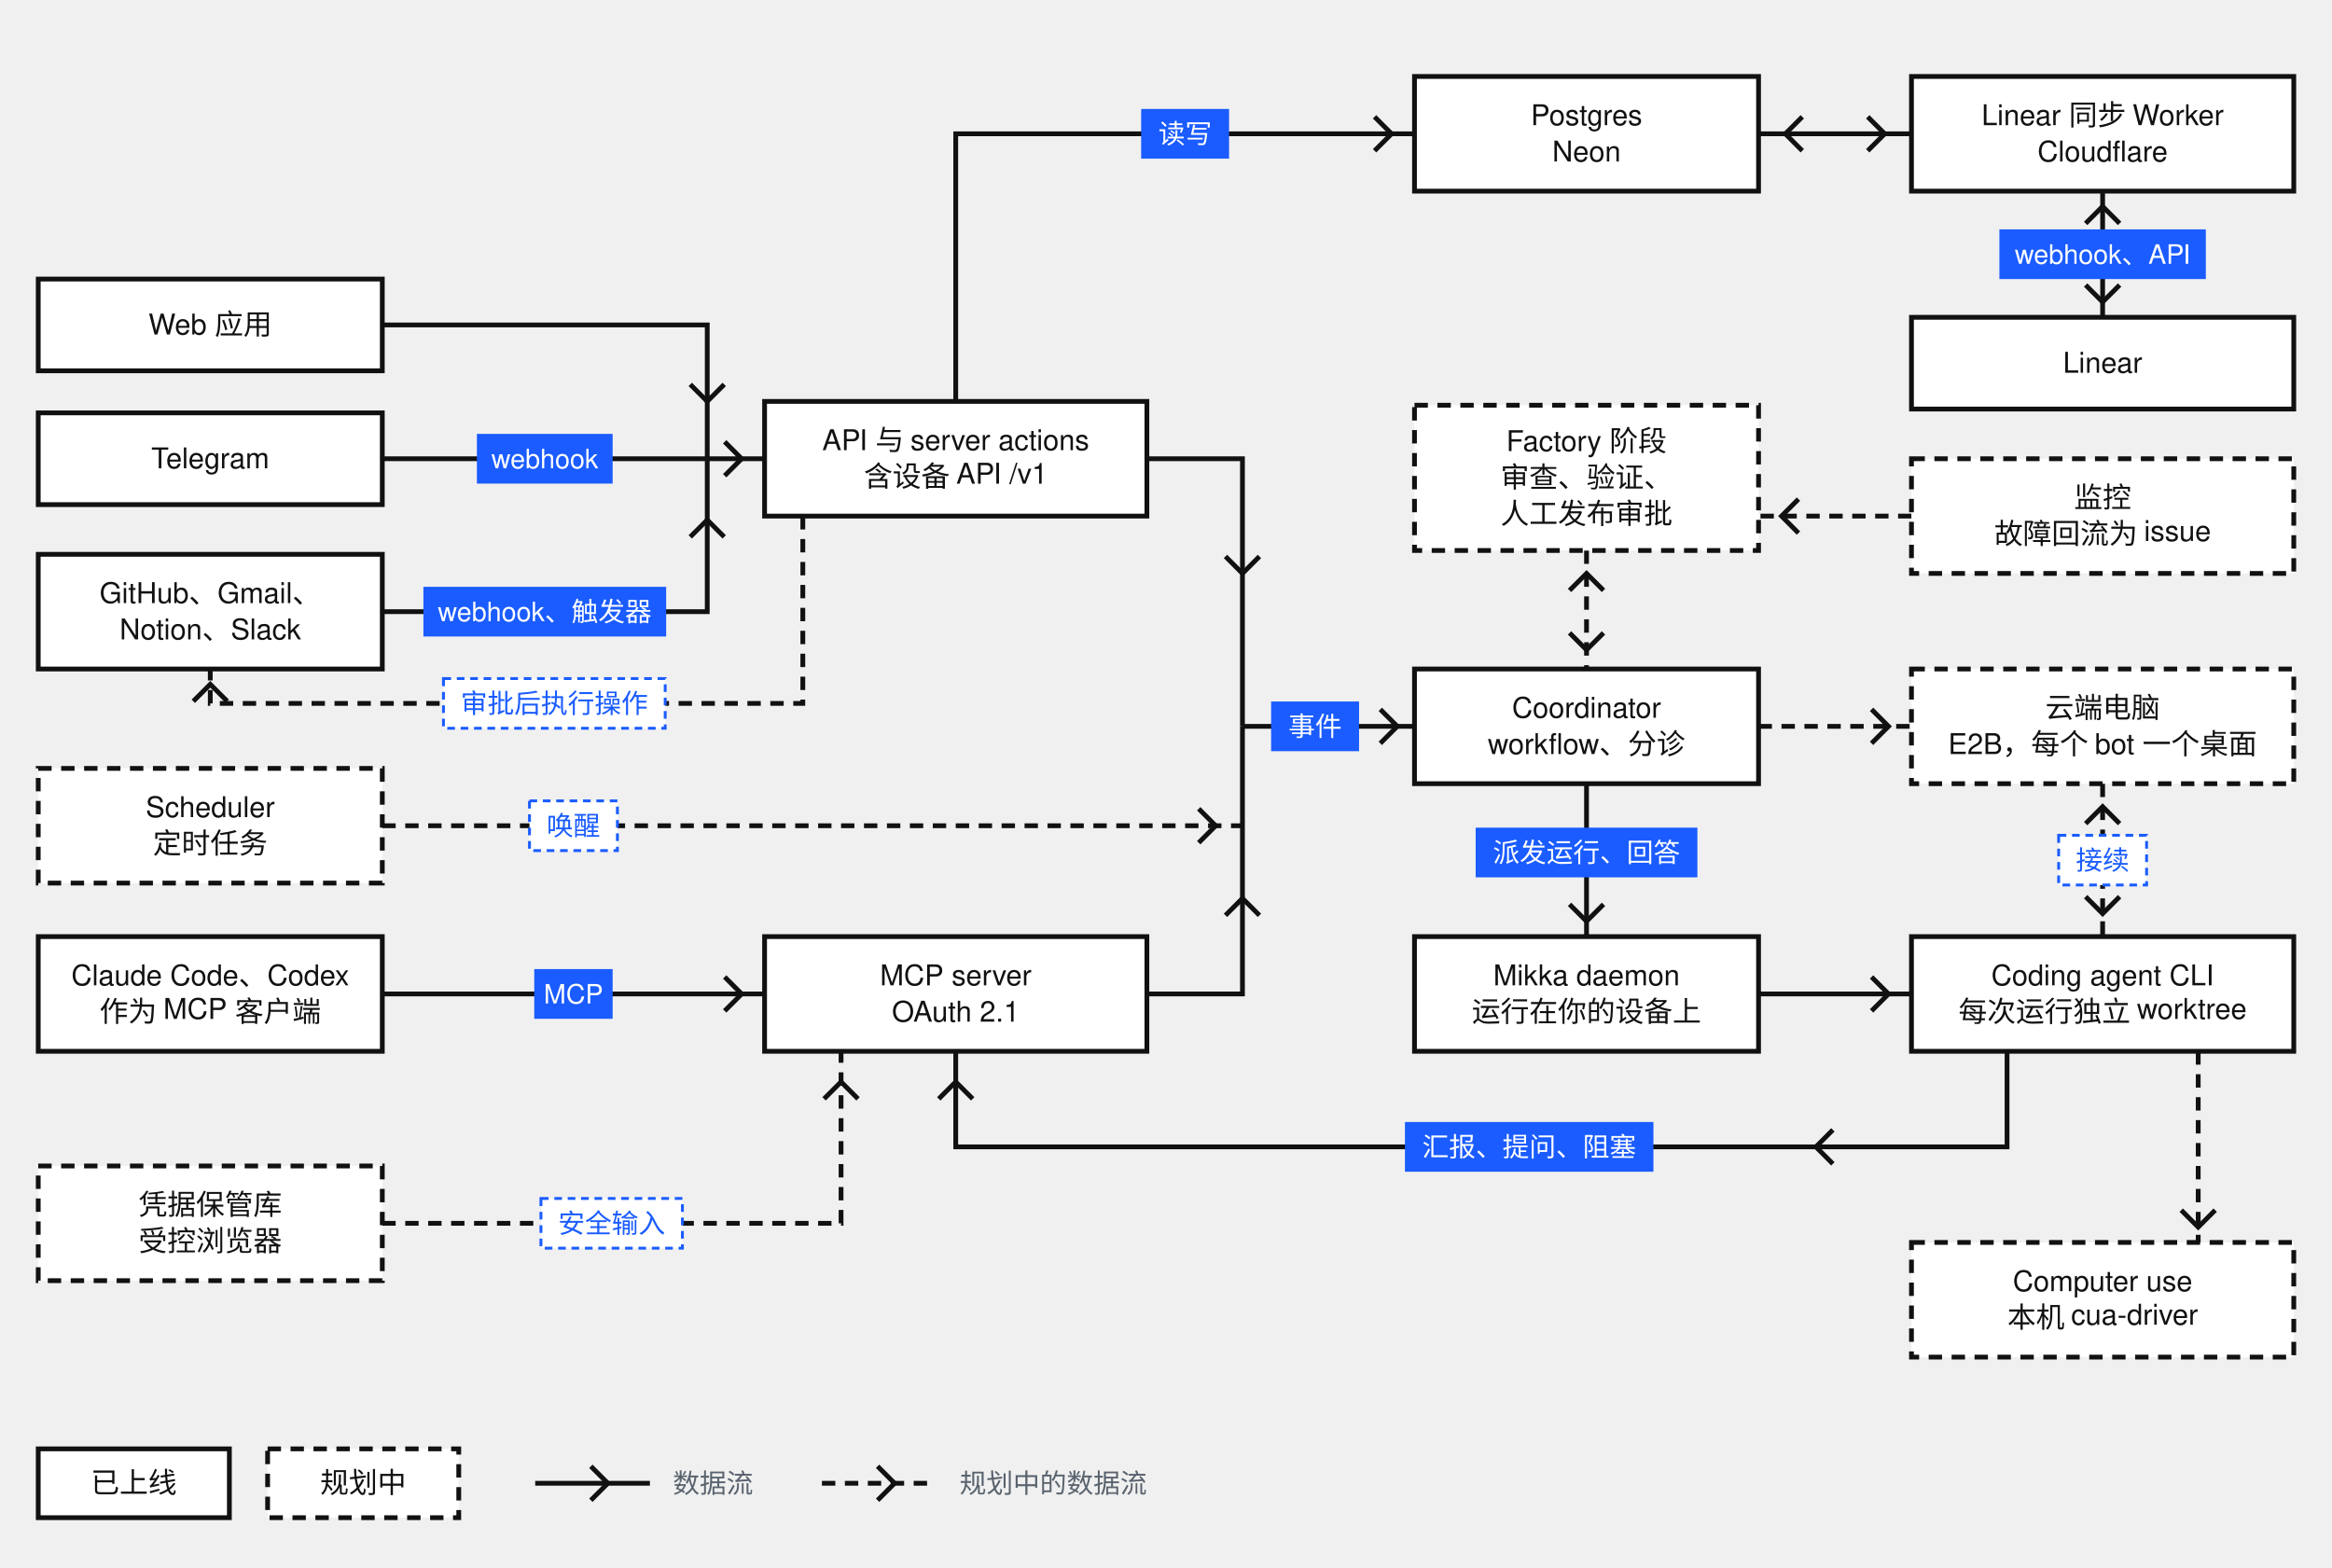
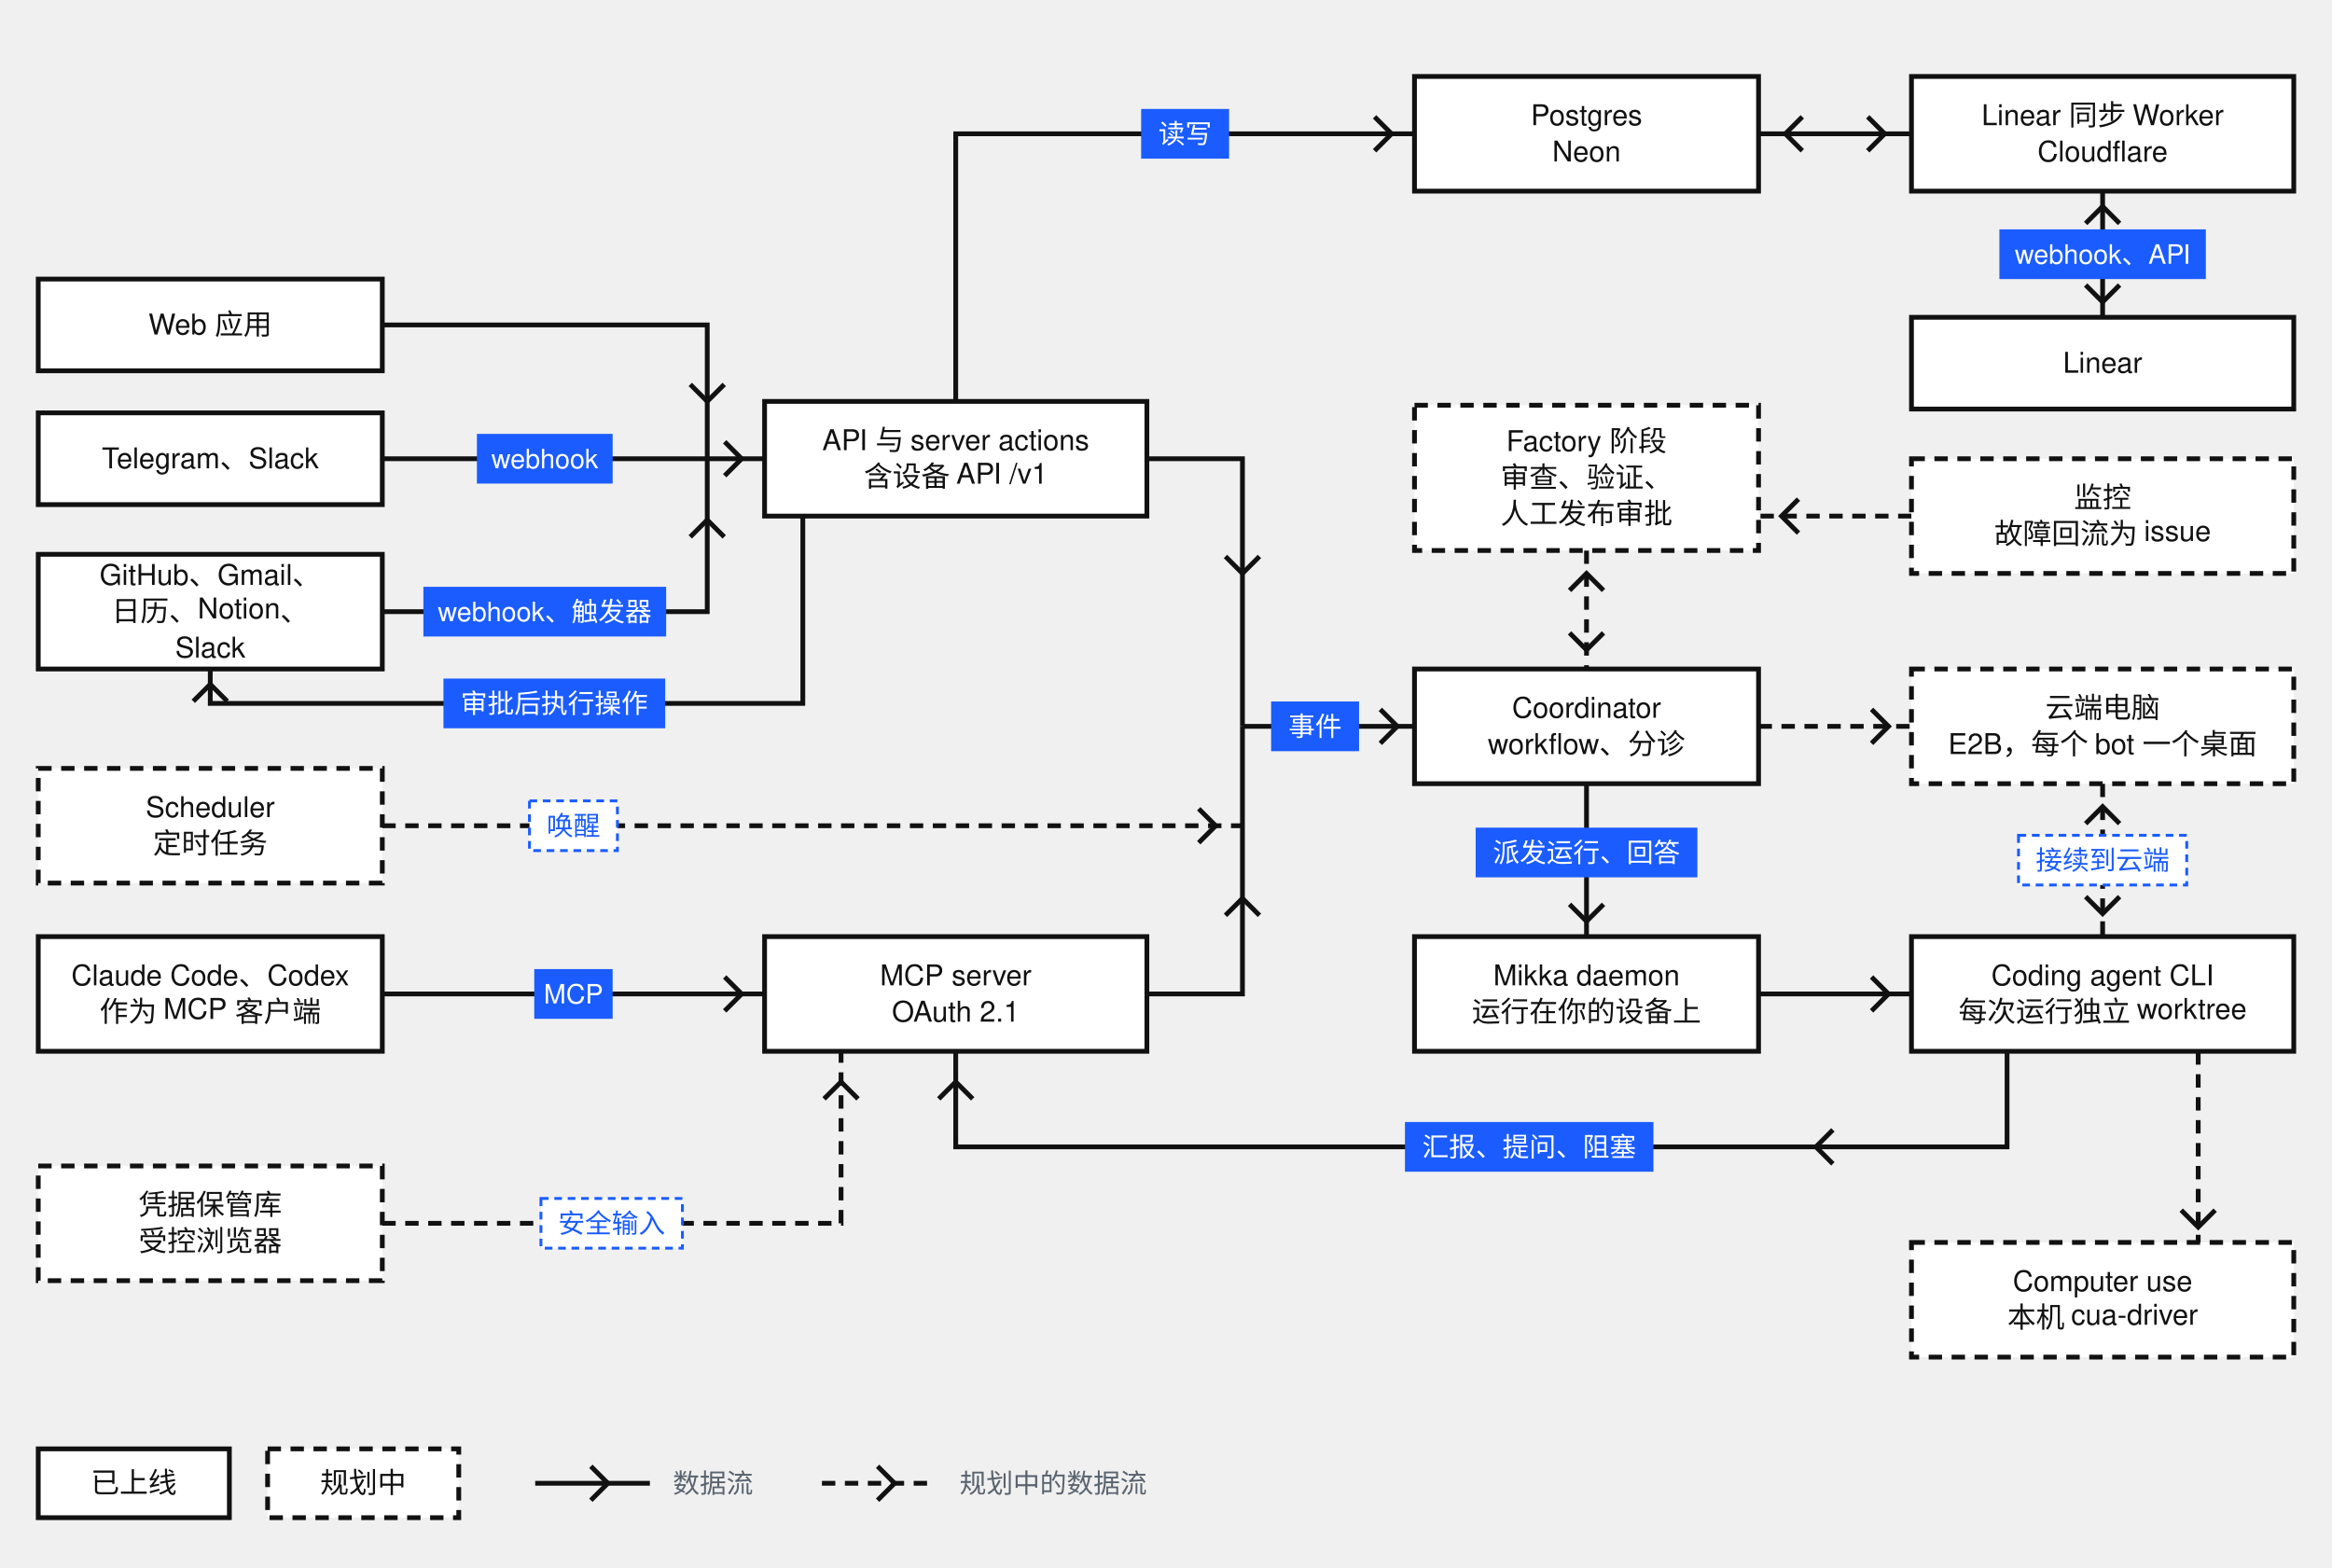
<svg xmlns="http://www.w3.org/2000/svg" width="1220" height="820" viewBox="0 0 1220 820" font-family="-apple-system, BlinkMacSystemFont, &quot;Segoe UI&quot;, Helvetica, Arial, &quot;PingFang SC&quot;, &quot;Noto Sans CJK SC&quot;, &quot;Microsoft YaHei&quot;, sans-serif" role="img" aria-label="Mikka 架构">
  <path d="M200 170 L370 170 L370 240" fill="none" stroke="#111111" stroke-width="2.5" />
  <path d="M362 202 L370 210 L378 202" fill="none" stroke="#111111" stroke-width="2.5" stroke-linecap="square" stroke-linejoin="miter" />
  <path d="M200 320 L370 320 L370 240" fill="none" stroke="#111111" stroke-width="2.5" />
  <path d="M362 280 L370 272 L378 280" fill="none" stroke="#111111" stroke-width="2.5" stroke-linecap="square" stroke-linejoin="miter" />
  <path d="M200 240 L400 240" fill="none" stroke="#111111" stroke-width="2.5" />
  <path d="M380 232 L388 240 L380 248" fill="none" stroke="#111111" stroke-width="2.5" stroke-linecap="square" stroke-linejoin="miter" />
  <rect x="249.5" y="227" width="71" height="26" fill="#1a5cff" />
  <text x="285" y="245" text-anchor="middle" font-size="14" fill="#ffffff">webhook</text>
  <rect x="221.5" y="307" width="127" height="26" fill="#1a5cff" />
  <text x="285" y="325" text-anchor="middle" font-size="14" fill="#ffffff">webhook、触发器</text>
-   <path d="M420 270 L420 368 L110 368 L110 350" fill="none" stroke="#111111" stroke-width="2.5" stroke-dasharray="7 5" />
+   <path d="M420 270 L420 368 L110 368 L110 350" fill="none" stroke="#111111" stroke-width="2.5" />
  <path d="M102 366 L110 358 L118 366" fill="none" stroke="#111111" stroke-width="2.5" stroke-linecap="square" stroke-linejoin="miter" />
-   <rect x="232" y="355" width="116" height="26" fill="#ffffff" stroke="#1a5cff" stroke-width="1.5" stroke-dasharray="4 3" />
-   <text x="290" y="373" text-anchor="middle" font-size="14" fill="#1a5cff">审批后执行操作</text>
+   <rect x="232" y="355" width="116" height="26" fill="#1a5cff" />
+   <text x="290" y="373" text-anchor="middle" font-size="14" fill="#ffffff">审批后执行操作</text>
  <path d="M200 520 L400 520" fill="none" stroke="#111111" stroke-width="2.5" />
  <path d="M380 512 L388 520 L380 528" fill="none" stroke="#111111" stroke-width="2.5" stroke-linecap="square" stroke-linejoin="miter" />
  <rect x="279.5" y="507" width="41" height="26" fill="#1a5cff" />
  <text x="300" y="525" text-anchor="middle" font-size="14" fill="#ffffff">MCP</text>
  <path d="M200 640 L440 640 L440 550" fill="none" stroke="#111111" stroke-width="2.5" stroke-dasharray="7 5" />
  <path d="M432 574 L440 566 L448 574" fill="none" stroke="#111111" stroke-width="2.5" stroke-linecap="square" stroke-linejoin="miter" />
  <rect x="283" y="627" width="74" height="26" fill="#ffffff" stroke="#1a5cff" stroke-width="1.5" stroke-dasharray="4 3" />
  <text x="320" y="645" text-anchor="middle" font-size="14" fill="#1a5cff">安全输入</text>
  <path d="M500 210 L500 70 L740 70" fill="none" stroke="#111111" stroke-width="2.5" />
  <path d="M720 62 L728 70 L720 78" fill="none" stroke="#111111" stroke-width="2.5" stroke-linecap="square" stroke-linejoin="miter" />
  <rect x="597" y="57" width="46" height="26" fill="#1a5cff" />
  <text x="620" y="75" text-anchor="middle" font-size="14" fill="#ffffff">读写</text>
  <path d="M920 70 L1000 70" fill="none" stroke="#111111" stroke-width="2.5" />
  <path d="M942 62 L934 70 L942 78" fill="none" stroke="#111111" stroke-width="2.5" stroke-linecap="square" stroke-linejoin="miter" />
  <path d="M978 62 L986 70 L978 78" fill="none" stroke="#111111" stroke-width="2.5" stroke-linecap="square" stroke-linejoin="miter" />
  <path d="M1100 100 L1100 166" fill="none" stroke="#111111" stroke-width="2.5" />
  <path d="M1092 150 L1100 158 L1108 150" fill="none" stroke="#111111" stroke-width="2.5" stroke-linecap="square" stroke-linejoin="miter" />
  <path d="M1092 116 L1100 108 L1108 116" fill="none" stroke="#111111" stroke-width="2.5" stroke-linecap="square" stroke-linejoin="miter" />
  <rect x="1046" y="120" width="108" height="26" fill="#1a5cff" />
  <text x="1100" y="138" text-anchor="middle" font-size="14" fill="#ffffff">webhook、API</text>
  <path d="M600 240 L650 240 L650 380" fill="none" stroke="#111111" stroke-width="2.5" />
  <path d="M642 292 L650 300 L658 292" fill="none" stroke="#111111" stroke-width="2.5" stroke-linecap="square" stroke-linejoin="miter" />
  <path d="M600 520 L650 520 L650 380" fill="none" stroke="#111111" stroke-width="2.5" />
  <path d="M642 478 L650 470 L658 478" fill="none" stroke="#111111" stroke-width="2.5" stroke-linecap="square" stroke-linejoin="miter" />
  <path d="M650 380 L740 380" fill="none" stroke="#111111" stroke-width="2.5" />
  <path d="M723 372 L731 380 L723 388" fill="none" stroke="#111111" stroke-width="2.5" stroke-linecap="square" stroke-linejoin="miter" />
  <rect x="665" y="367" width="46" height="26" fill="#1a5cff" />
  <text x="688" y="385" text-anchor="middle" font-size="14" fill="#ffffff">事件</text>
  <path d="M200 432 L650 432" fill="none" stroke="#111111" stroke-width="2.5" stroke-dasharray="7 5" />
  <path d="M628 424 L636 432 L628 440" fill="none" stroke="#111111" stroke-width="2.5" stroke-linecap="square" stroke-linejoin="miter" />
  <rect x="277" y="419" width="46" height="26" fill="#ffffff" stroke="#1a5cff" stroke-width="1.5" stroke-dasharray="4 3" />
  <text x="300" y="437" text-anchor="middle" font-size="14" fill="#1a5cff">唤醒</text>
  <path d="M830 288 L830 350" fill="none" stroke="#111111" stroke-width="2.5" stroke-dasharray="7 5" />
  <path d="M822 308 L830 300 L838 308" fill="none" stroke="#111111" stroke-width="2.5" stroke-linecap="square" stroke-linejoin="miter" />
  <path d="M822 332 L830 340 L838 332" fill="none" stroke="#111111" stroke-width="2.5" stroke-linecap="square" stroke-linejoin="miter" />
  <path d="M1000 270 L920 270" fill="none" stroke="#111111" stroke-width="2.5" stroke-dasharray="7 5" />
  <path d="M940 262 L932 270 L940 278" fill="none" stroke="#111111" stroke-width="2.5" stroke-linecap="square" stroke-linejoin="miter" />
  <path d="M920 380 L1000 380" fill="none" stroke="#111111" stroke-width="2.5" stroke-dasharray="7 5" />
  <path d="M980 372 L988 380 L980 388" fill="none" stroke="#111111" stroke-width="2.5" stroke-linecap="square" stroke-linejoin="miter" />
  <path d="M830 410 L830 490" fill="none" stroke="#111111" stroke-width="2.5" />
  <path d="M822 474 L830 482 L838 474" fill="none" stroke="#111111" stroke-width="2.5" stroke-linecap="square" stroke-linejoin="miter" />
  <rect x="772" y="433" width="116" height="26" fill="#1a5cff" />
  <text x="830" y="451" text-anchor="middle" font-size="14" fill="#ffffff">派发运行、回答</text>
  <path d="M920 520 L1000 520" fill="none" stroke="#111111" stroke-width="2.5" />
  <path d="M980 512 L988 520 L980 528" fill="none" stroke="#111111" stroke-width="2.5" stroke-linecap="square" stroke-linejoin="miter" />
  <path d="M1100 410 L1100 490" fill="none" stroke="#111111" stroke-width="2.5" stroke-dasharray="7 5" />
  <path d="M1092 430 L1100 422 L1108 430" fill="none" stroke="#111111" stroke-width="2.5" stroke-linecap="square" stroke-linejoin="miter" />
  <path d="M1092 470 L1100 478 L1108 470" fill="none" stroke="#111111" stroke-width="2.5" stroke-linecap="square" stroke-linejoin="miter" />
-   <rect x="1077" y="437" width="46" height="26" fill="#ffffff" stroke="#1a5cff" stroke-width="1.5" stroke-dasharray="4 3" />
-   <text x="1100" y="455" text-anchor="middle" font-size="14" fill="#1a5cff">接续</text>
+   <rect x="1056" y="437" width="88" height="26" fill="#ffffff" stroke="#1a5cff" stroke-width="1.5" stroke-dasharray="4 3" />
+   <text x="1100" y="455" text-anchor="middle" font-size="14" fill="#1a5cff">接续到云端</text>
  <path d="M1150 550 L1150 650" fill="none" stroke="#111111" stroke-width="2.5" stroke-dasharray="7 5" />
  <path d="M1142 634 L1150 642 L1158 634" fill="none" stroke="#111111" stroke-width="2.5" stroke-linecap="square" stroke-linejoin="miter" />
  <path d="M1050 550 L1050 600 L500 600 L500 550" fill="none" stroke="#111111" stroke-width="2.5" />
  <path d="M958 592 L950 600 L958 608" fill="none" stroke="#111111" stroke-width="2.5" stroke-linecap="square" stroke-linejoin="miter" />
  <path d="M492 574 L500 566 L508 574" fill="none" stroke="#111111" stroke-width="2.5" stroke-linecap="square" stroke-linejoin="miter" />
  <rect x="735" y="587" width="130" height="26" fill="#1a5cff" />
  <text x="800" y="605" text-anchor="middle" font-size="14" fill="#ffffff">汇报、提问、阻塞</text>
  <rect x="20" y="146" width="180" height="48" fill="#ffffff" stroke="#111111" stroke-width="2.5" />
  <text x="110" y="175" text-anchor="middle" font-size="15" fill="#111111">Web 应用</text>
  <rect x="20" y="216" width="180" height="48" fill="#ffffff" stroke="#111111" stroke-width="2.5" />
-   <text x="110" y="245" text-anchor="middle" font-size="15" fill="#111111">Telegram</text>
+   <text x="110" y="245" text-anchor="middle" font-size="15" fill="#111111">Telegram、Slack</text>
  <rect x="20" y="290" width="180" height="60" fill="#ffffff" stroke="#111111" stroke-width="2.5" />
-   <text x="110" y="315.5" text-anchor="middle" font-size="15" fill="#111111">GitHub、Gmail、</text>
-   <text x="110" y="334.5" text-anchor="middle" font-size="15" fill="#111111">Notion、Slack</text>
+   <text x="110" y="306" text-anchor="middle" font-size="15" fill="#111111">GitHub、Gmail、</text>
+   <text x="110" y="325" text-anchor="middle" font-size="15" fill="#111111">日历、Notion、</text>
+   <text x="110" y="344" text-anchor="middle" font-size="15" fill="#111111">Slack</text>
  <rect x="20" y="402" width="180" height="60" fill="#ffffff" stroke="#111111" stroke-width="2.5" stroke-dasharray="7 5" />
  <text x="110" y="427.5" text-anchor="middle" font-size="15" fill="#111111">Scheduler</text>
  <text x="110" y="446.5" text-anchor="middle" font-size="15" fill="#111111">定时任务</text>
  <rect x="20" y="490" width="180" height="60" fill="#ffffff" stroke="#111111" stroke-width="2.5" />
  <text x="110" y="515.5" text-anchor="middle" font-size="15" fill="#111111">Claude Code、Codex</text>
  <text x="110" y="534.5" text-anchor="middle" font-size="15" fill="#111111">作为 MCP 客户端</text>
  <rect x="20" y="610" width="180" height="60" fill="#ffffff" stroke="#111111" stroke-width="2.5" stroke-dasharray="7 5" />
  <text x="110" y="635.5" text-anchor="middle" font-size="15" fill="#111111">凭据保管库</text>
  <text x="110" y="654.5" text-anchor="middle" font-size="15" fill="#111111">受控浏览器</text>
  <rect x="400" y="210" width="200" height="60" fill="#ffffff" stroke="#111111" stroke-width="2.5" />
  <text x="500" y="235.5" text-anchor="middle" font-size="15" fill="#111111">API 与 server actions</text>
  <text x="500" y="254.5" text-anchor="middle" font-size="15" fill="#111111">含设备 API /v1</text>
  <rect x="400" y="490" width="200" height="60" fill="#ffffff" stroke="#111111" stroke-width="2.5" />
  <text x="500" y="515.5" text-anchor="middle" font-size="15" fill="#111111">MCP server</text>
  <text x="500" y="534.5" text-anchor="middle" font-size="15" fill="#111111">OAuth 2.1</text>
  <rect x="740" y="40" width="180" height="60" fill="#ffffff" stroke="#111111" stroke-width="2.5" />
  <text x="830" y="65.5" text-anchor="middle" font-size="15" fill="#111111">Postgres</text>
  <text x="830" y="84.5" text-anchor="middle" font-size="15" fill="#111111">Neon</text>
  <rect x="740" y="212" width="180" height="76" fill="#ffffff" stroke="#111111" stroke-width="2.5" stroke-dasharray="7 5" />
  <text x="830" y="236" text-anchor="middle" font-size="15" fill="#111111">Factory 阶段</text>
  <text x="830" y="255" text-anchor="middle" font-size="15" fill="#111111">审查、验证、</text>
  <text x="830" y="274" text-anchor="middle" font-size="15" fill="#111111">人工发布审批</text>
  <rect x="740" y="350" width="180" height="60" fill="#ffffff" stroke="#111111" stroke-width="2.5" />
  <text x="830" y="375.5" text-anchor="middle" font-size="15" fill="#111111">Coordinator</text>
  <text x="830" y="394.5" text-anchor="middle" font-size="15" fill="#111111">workflow、分诊</text>
  <rect x="740" y="490" width="180" height="60" fill="#ffffff" stroke="#111111" stroke-width="2.5" />
  <text x="830" y="515.5" text-anchor="middle" font-size="15" fill="#111111">Mikka daemon</text>
  <text x="830" y="534.5" text-anchor="middle" font-size="15" fill="#111111">运行在你的设备上</text>
  <rect x="1000" y="40" width="200" height="60" fill="#ffffff" stroke="#111111" stroke-width="2.5" />
  <text x="1100" y="65.5" text-anchor="middle" font-size="15" fill="#111111">Linear 同步 Worker</text>
  <text x="1100" y="84.5" text-anchor="middle" font-size="15" fill="#111111">Cloudflare</text>
  <rect x="1000" y="166" width="200" height="48" fill="#ffffff" stroke="#111111" stroke-width="2.5" />
  <text x="1100" y="195" text-anchor="middle" font-size="15" fill="#111111">Linear</text>
  <rect x="1000" y="240" width="200" height="60" fill="#ffffff" stroke="#111111" stroke-width="2.5" stroke-dasharray="7 5" />
  <text x="1100" y="265.5" text-anchor="middle" font-size="15" fill="#111111">监控</text>
  <text x="1100" y="284.5" text-anchor="middle" font-size="15" fill="#111111">故障回流为 issue</text>
  <rect x="1000" y="350" width="200" height="60" fill="#ffffff" stroke="#111111" stroke-width="2.5" stroke-dasharray="7 5" />
  <text x="1100" y="375.5" text-anchor="middle" font-size="15" fill="#111111">云端电脑</text>
  <text x="1100" y="394.5" text-anchor="middle" font-size="15" fill="#111111">E2B，每个 bot 一个桌面</text>
  <rect x="1000" y="490" width="200" height="60" fill="#ffffff" stroke="#111111" stroke-width="2.5" />
  <text x="1100" y="515.5" text-anchor="middle" font-size="15" fill="#111111">Coding agent CLI</text>
  <text x="1100" y="534.5" text-anchor="middle" font-size="15" fill="#111111">每次运行独立 worktree</text>
  <rect x="1000" y="650" width="200" height="60" fill="#ffffff" stroke="#111111" stroke-width="2.5" stroke-dasharray="7 5" />
  <text x="1100" y="675.5" text-anchor="middle" font-size="15" fill="#111111">Computer use</text>
  <text x="1100" y="694.5" text-anchor="middle" font-size="15" fill="#111111">本机 cua-driver</text>
  <rect x="20" y="758" width="100" height="36" fill="#ffffff" stroke="#111111" stroke-width="2.5" />
  <text x="70" y="781" text-anchor="middle" font-size="15" fill="#111111">已上线</text>
  <rect x="140" y="758" width="100" height="36" fill="#ffffff" stroke="#111111" stroke-width="2.5" stroke-dasharray="7 5" />
  <text x="190" y="781" text-anchor="middle" font-size="15" fill="#111111">规划中</text>
  <path d="M280 776 L340 776" fill="none" stroke="#111111" stroke-width="2.5" />
  <path d="M310 768 L318 776 L310 784" fill="none" stroke="#111111" stroke-width="2.5" stroke-linecap="square" stroke-linejoin="miter" />
  <text x="352" y="781" font-size="14" fill="#59636e">数据流</text>
  <path d="M430 776 L490 776" fill="none" stroke="#111111" stroke-width="2.5" stroke-dasharray="7 5" />
  <path d="M460 768 L468 776 L460 784" fill="none" stroke="#111111" stroke-width="2.5" stroke-linecap="square" stroke-linejoin="miter" />
  <text x="502" y="781" font-size="14" fill="#59636e">规划中的数据流</text>
</svg>
